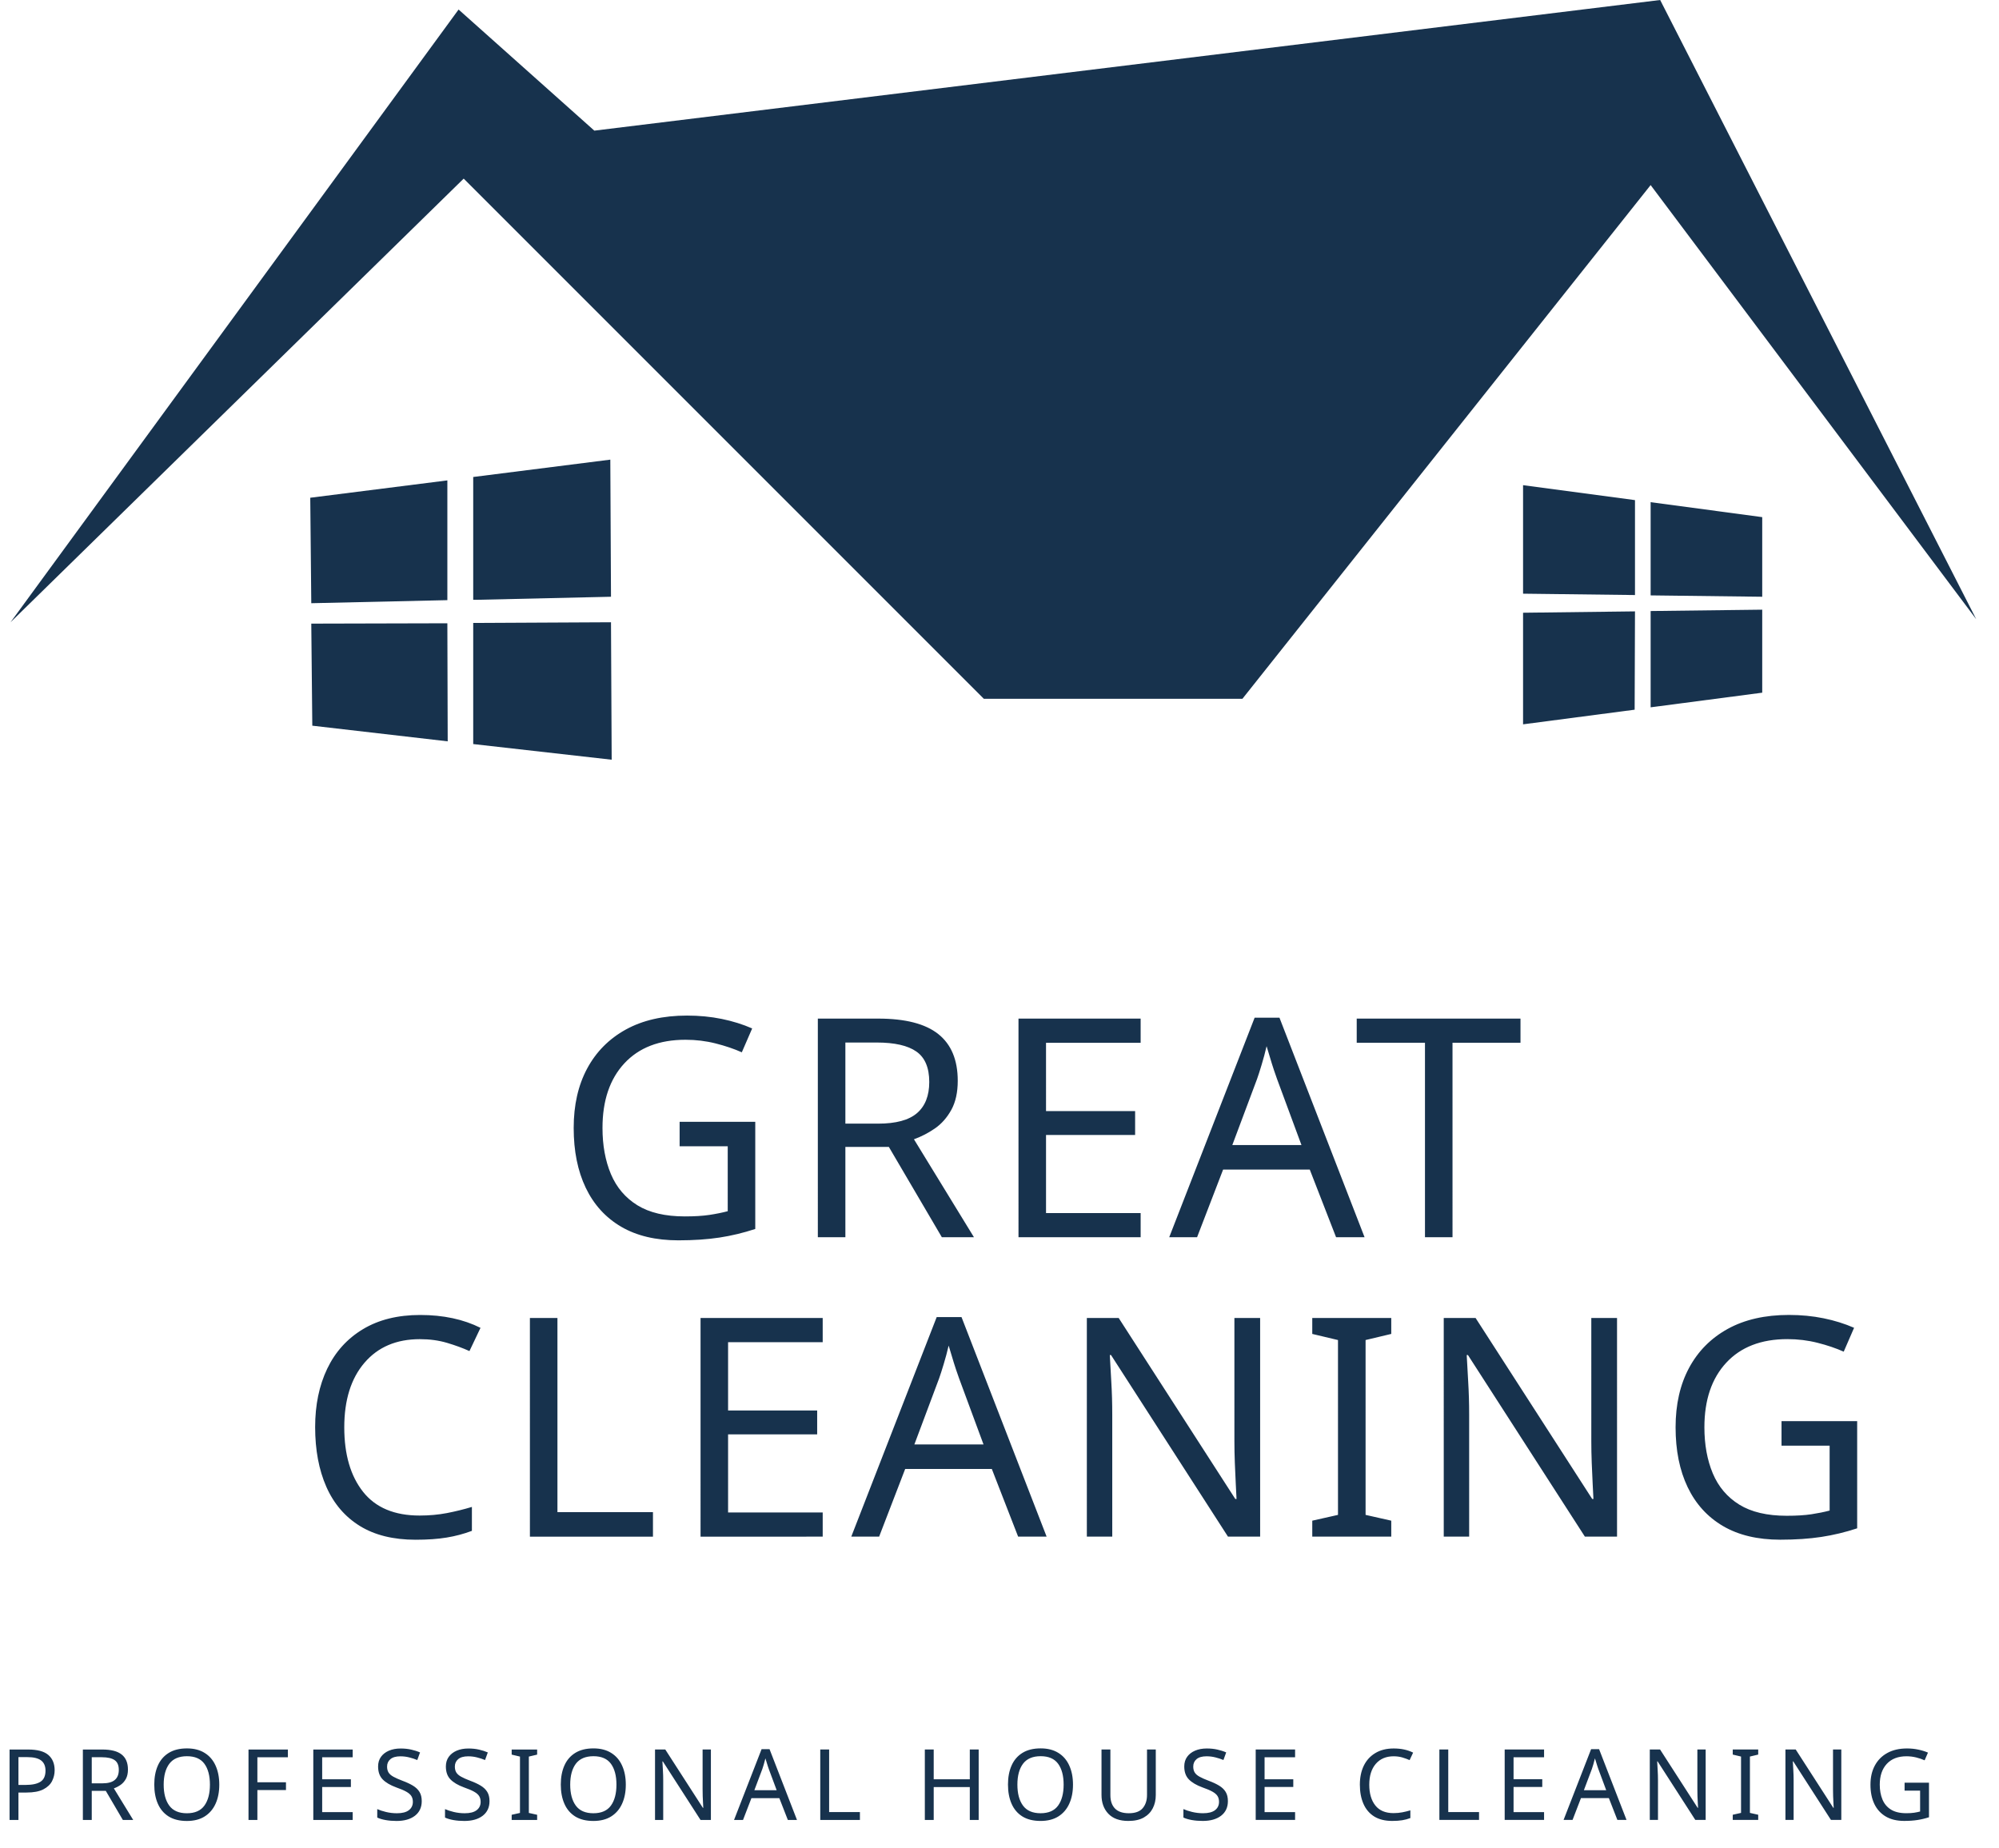
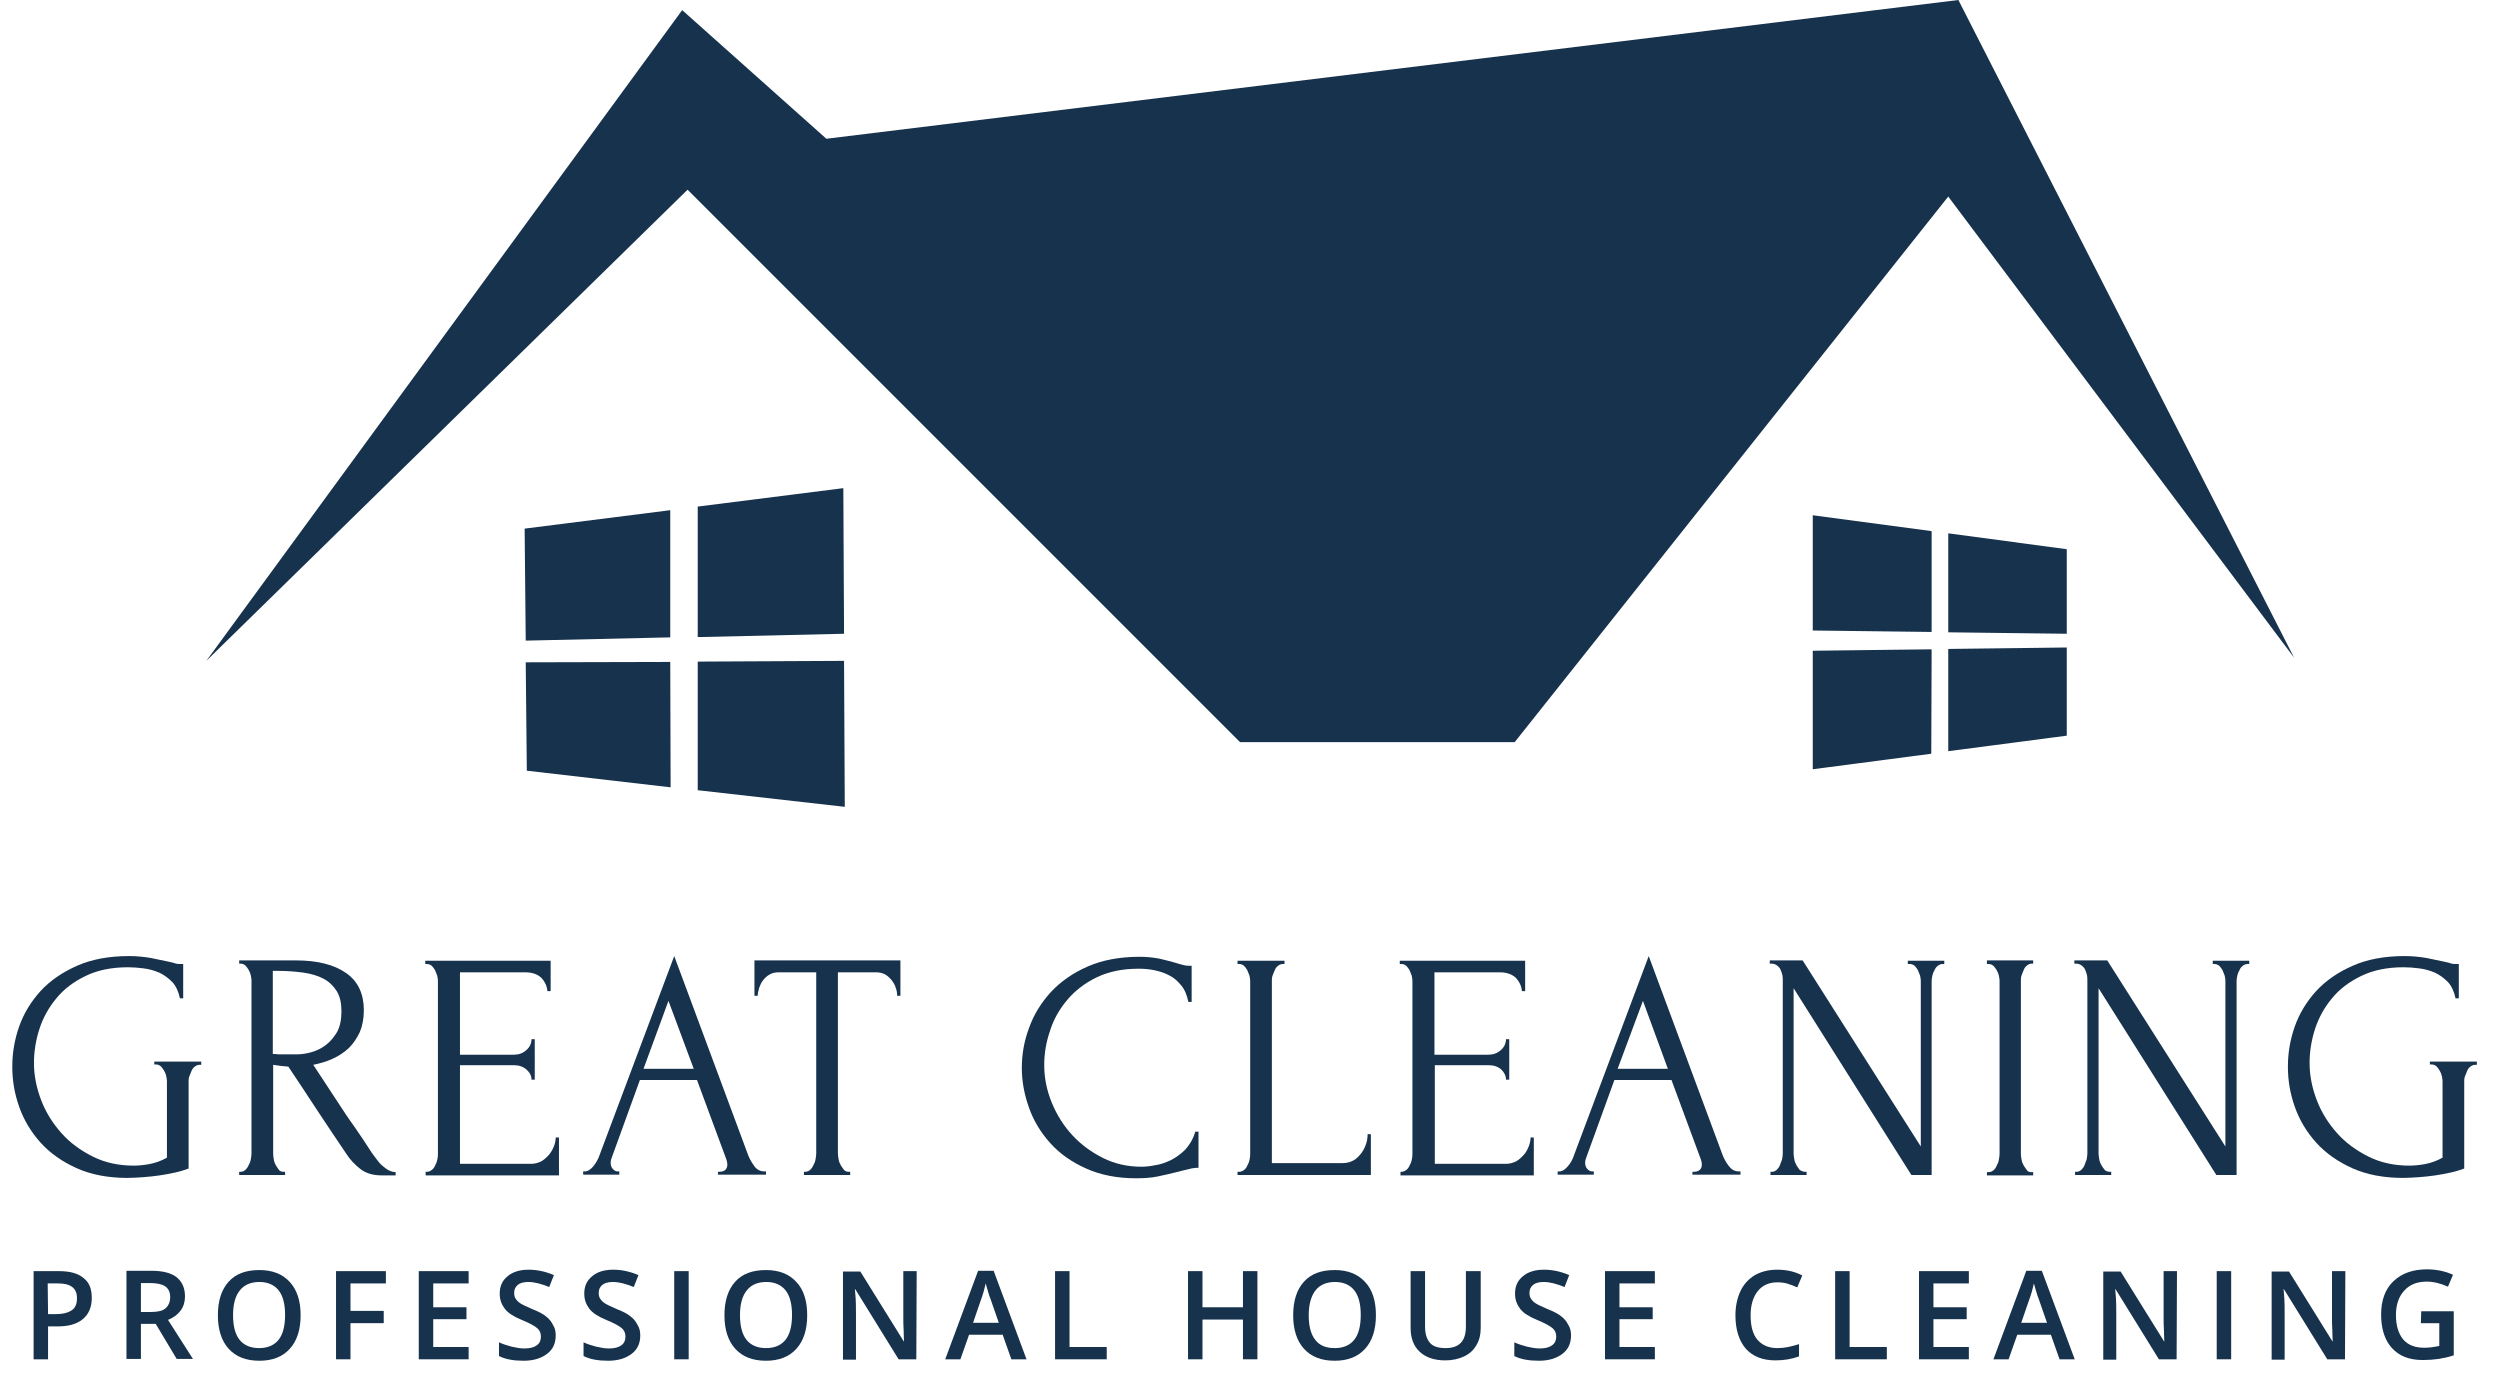
- <svg xmlns="http://www.w3.org/2000/svg" version="1.1" id="Layer_1" x="0px" y="0px" viewBox="0 0 587.6 543.1" style="enable-background:new 0 0 587.6 543.1;" xml:space="preserve">
+ <svg xmlns="http://www.w3.org/2000/svg" version="1.1" id="Layer_1" x="0px" y="0px" viewBox="0 0 691.9 386.1" style="enable-background:new 0 0 691.9 386.1;" xml:space="preserve">
  <style type="text/css">
- 	.st0{fill:#17324D;}
- 	.st1{font-family:'OpenSans-Semibold';}
- 	.st2{font-size:29px;}
- 	.st3{letter-spacing:4;}
- 	.st4{font-family:'Forum';}
- 	.st5{font-size:90px;}
- 	.st6{letter-spacing:3;}
+ 	.st0{enable-background:new    ;}
+ 	.st1{fill:#17324D;}
</style>
-   <g>
-     <text transform="matrix(1 -3.000000e-05 3.000000e-05 1 5.284486e-04 534.9366)" class="st0 st1 st2 st3">PROFESSIONAL HOUSE CLEANING</text>
-     <text transform="matrix(1 -3.000000e-05 3.000000e-05 1 163.1492 363.6626)">
-       <tspan x="0" y="0" class="st0 st4 st5 st6">GREAT</tspan>
-       <tspan x="-76" y="88" class="st0 st4 st5 st6">CLEANING</tspan>
-     </text>
+   <g class="st0">
+     <path class="st1" d="M25.4,359.2c0,2.5-0.8,4.5-2.5,5.9s-4,2-7.1,2h-2.5l0,9.1h-4l0-24.4h7c3,0,5.3,0.6,6.8,1.9   C24.7,354.9,25.4,356.7,25.4,359.2z M13.3,363.7h2.1c2,0,3.5-0.4,4.5-1.1s1.4-1.8,1.4-3.3c0-1.4-0.4-2.4-1.3-3.1s-2.2-1-4-1h-2.8   L13.3,363.7z" />
+     <path class="st1" d="M39,366.4l0,9.7h-4l0-24.4h6.9c3.1,0,5.5,0.6,7,1.8c1.5,1.2,2.3,3,2.3,5.3c0,3-1.6,5.2-4.7,6.5l6.9,10.8h-4.5   l-5.8-9.7H39z M39,363.1h2.8c1.9,0,3.2-0.3,4-1c0.8-0.7,1.3-1.7,1.3-3.1c0-1.4-0.5-2.4-1.4-3c-0.9-0.6-2.3-0.9-4.1-0.9H39L39,363.1   z" />
+     <path class="st1" d="M83.2,364c0,4-1,7.1-3,9.3c-2,2.2-4.8,3.3-8.4,3.3c-3.7,0-6.5-1.1-8.5-3.3c-2-2.2-3-5.3-3-9.3c0-4,1-7.1,3-9.3   c2-2.2,4.8-3.2,8.5-3.2c3.6,0,6.4,1.1,8.4,3.3S83.2,360,83.2,364z M64.5,364c0,3,0.6,5.3,1.8,6.8s3,2.3,5.4,2.3   c2.4,0,4.2-0.8,5.4-2.3c1.2-1.5,1.8-3.8,1.8-6.9c0-3-0.6-5.3-1.8-6.8c-1.2-1.5-3-2.3-5.3-2.3c-2.4,0-4.2,0.8-5.4,2.3   C65.1,358.7,64.5,361,64.5,364z" />
+     <path class="st1" d="M97,376.2h-4l0-24.4h13.8v3.4H97l0,7.6h9.2v3.4H97L97,376.2z" />
+     <path class="st1" d="M129.7,376.2l-13.8,0l0-24.4l13.8,0v3.4l-9.8,0l0,6.6l9.2,0v3.3l-9.2,0l0,7.7l9.8,0V376.2z" />
+     <path class="st1" d="M153.8,369.6c0,2.2-0.8,3.9-2.4,5.1c-1.6,1.2-3.7,1.9-6.5,1.9s-5-0.4-6.8-1.3l0-3.8c1.1,0.5,2.3,0.9,3.5,1.2   c1.3,0.3,2.4,0.5,3.5,0.5c1.6,0,2.7-0.3,3.5-0.9s1.1-1.4,1.1-2.4c0-0.9-0.3-1.7-1-2.3c-0.7-0.6-2.1-1.4-4.3-2.3   c-2.2-0.9-3.8-1.9-4.7-3.1c-0.9-1.2-1.4-2.5-1.4-4.2c0-2,0.7-3.6,2.2-4.8c1.4-1.2,3.4-1.8,5.8-1.8c2.3,0,4.7,0.5,7,1.5l-1.3,3.3   c-2.2-0.9-4.1-1.4-5.8-1.4c-1.3,0-2.3,0.3-2.9,0.8c-0.7,0.6-1,1.3-1,2.2c0,0.6,0.1,1.2,0.4,1.6c0.3,0.5,0.7,0.9,1.3,1.3   c0.6,0.4,1.7,0.9,3.3,1.6c1.8,0.7,3.1,1.4,3.9,2.1c0.8,0.6,1.4,1.4,1.8,2.2C153.6,367.5,153.8,368.5,153.8,369.6z" />
+     <path class="st1" d="M177.2,369.6c0,2.2-0.8,3.9-2.4,5.1c-1.6,1.2-3.7,1.9-6.5,1.9s-5-0.4-6.8-1.3l0-3.8c1.1,0.5,2.3,0.9,3.5,1.2   c1.3,0.3,2.4,0.5,3.5,0.5c1.6,0,2.7-0.3,3.5-0.9s1.1-1.4,1.1-2.4c0-0.9-0.3-1.7-1-2.3c-0.7-0.6-2.1-1.4-4.3-2.3   c-2.2-0.9-3.8-1.9-4.7-3.1c-0.9-1.2-1.4-2.5-1.4-4.2c0-2,0.7-3.6,2.2-4.8c1.4-1.2,3.4-1.8,5.8-1.8c2.3,0,4.7,0.5,7,1.5l-1.3,3.3   c-2.2-0.9-4.1-1.4-5.8-1.4c-1.3,0-2.3,0.3-2.9,0.8c-0.7,0.6-1,1.3-1,2.2c0,0.6,0.1,1.2,0.4,1.6c0.3,0.5,0.7,0.9,1.3,1.3   c0.6,0.4,1.7,0.9,3.3,1.6c1.8,0.7,3.1,1.4,3.9,2.1c0.8,0.6,1.4,1.4,1.8,2.2C177,367.5,177.2,368.5,177.2,369.6z" />
+     <path class="st1" d="M186.6,376.2l0-24.4l4,0l0,24.4L186.6,376.2z" />
+     <path class="st1" d="M223.4,364c0,4-1,7.1-3,9.3c-2,2.2-4.8,3.3-8.4,3.3c-3.7,0-6.5-1.1-8.5-3.3c-2-2.2-3-5.3-3-9.3   c0-4,1-7.1,3-9.3c2-2.2,4.8-3.2,8.5-3.2c3.6,0,6.4,1.1,8.4,3.3C222.4,356.9,223.4,360,223.4,364z M204.8,364c0,3,0.6,5.3,1.8,6.8   s3,2.3,5.4,2.3c2.4,0,4.2-0.8,5.4-2.3c1.2-1.5,1.8-3.8,1.8-6.9c0-3-0.6-5.3-1.8-6.8c-1.2-1.5-3-2.3-5.3-2.3c-2.4,0-4.2,0.8-5.4,2.3   C205.4,358.7,204.8,361,204.8,364z" />
+     <path class="st1" d="M253.6,376.2l-4.9,0l-12-19.4h-0.1l0.1,1.1c0.2,2.1,0.2,4,0.2,5.7l0,12.7h-3.6l0-24.4h4.8l12,19.3h0.1   c0-0.3-0.1-1.2-0.1-2.8c-0.1-1.6-0.1-2.9-0.1-3.8l0-12.8l3.7,0L253.6,376.2z" />
+     <path class="st1" d="M279.9,376.2l-2.4-6.8h-9.3l-2.4,6.8h-4.2l9.1-24.5h4.3l9.1,24.5H279.9z M276.4,366l-2.3-6.6   c-0.2-0.4-0.4-1.1-0.7-2.1c-0.3-1-0.5-1.7-0.6-2.1c-0.3,1.4-0.7,2.9-1.3,4.5l-2.2,6.4H276.4z" />
+     <path class="st1" d="M292,376.2l0-24.4h4l0,21h10.3v3.4H292z" />
+     <path class="st1" d="M348,376.2h-4v-11h-11.2v11h-4l0-24.4h4v10H344v-10h4L348,376.2z" />
+     <path class="st1" d="M380.8,364c0,4-1,7.1-3,9.3s-4.8,3.3-8.4,3.3c-3.7,0-6.5-1.1-8.5-3.3c-2-2.2-3-5.3-3-9.3c0-4,1-7.1,3-9.3   s4.8-3.2,8.5-3.2c3.6,0,6.4,1.1,8.4,3.3C379.8,356.9,380.8,360,380.8,364z M362.2,364c0,3,0.6,5.3,1.8,6.8c1.2,1.6,3,2.3,5.4,2.3   c2.4,0,4.2-0.8,5.4-2.3c1.2-1.5,1.8-3.8,1.8-6.9c0-3-0.6-5.3-1.8-6.8c-1.2-1.5-3-2.3-5.3-2.3c-2.4,0-4.2,0.8-5.4,2.3   S362.2,361,362.2,364z" />
+     <path class="st1" d="M409.8,351.8l0,15.8c0,1.8-0.4,3.4-1.2,4.7c-0.8,1.4-1.9,2.4-3.4,3.1c-1.5,0.7-3.2,1.1-5.2,1.1   c-3,0-5.4-0.8-7.1-2.4c-1.7-1.6-2.5-3.8-2.5-6.6l0-15.7h4l0,15.4c0,2,0.5,3.5,1.4,4.5c0.9,1,2.4,1.4,4.3,1.4c3.8,0,5.6-2,5.6-5.9   l0-15.4H409.8z" />
+     <path class="st1" d="M434.8,369.6c0,2.2-0.8,3.9-2.4,5.1c-1.6,1.2-3.7,1.9-6.5,1.9s-5-0.4-6.8-1.3v-3.8c1.1,0.5,2.3,0.9,3.5,1.2   c1.3,0.3,2.4,0.5,3.5,0.5c1.6,0,2.7-0.3,3.5-0.9s1.1-1.4,1.1-2.4c0-0.9-0.3-1.7-1-2.3c-0.7-0.6-2.1-1.4-4.3-2.3   c-2.2-0.9-3.8-1.9-4.7-3.1c-0.9-1.2-1.4-2.5-1.4-4.2c0-2,0.7-3.6,2.2-4.8c1.4-1.2,3.4-1.8,5.8-1.8c2.3,0,4.7,0.5,7,1.5l-1.3,3.3   c-2.2-0.9-4.1-1.4-5.8-1.4c-1.3,0-2.3,0.3-2.9,0.8c-0.7,0.6-1,1.3-1,2.2c0,0.6,0.1,1.2,0.4,1.6c0.3,0.5,0.7,0.9,1.3,1.3   c0.6,0.4,1.7,0.9,3.3,1.6c1.8,0.7,3.1,1.4,3.9,2.1c0.8,0.6,1.4,1.4,1.8,2.2C434.6,367.5,434.8,368.5,434.8,369.6z" />
+     <path class="st1" d="M458,376.2l-13.8,0l0-24.4l13.8,0v3.4l-9.8,0v6.6l9.2,0l0,3.3l-9.2,0v7.7l9.8,0V376.2z" />
+     <path class="st1" d="M491.9,354.9c-2.3,0-4.1,0.8-5.4,2.4c-1.3,1.6-2,3.9-2,6.7c0,3,0.6,5.3,1.9,6.8c1.3,1.5,3.1,2.3,5.5,2.3   c1,0,2-0.1,3-0.3c1-0.2,2-0.5,3-0.8v3.4c-1.9,0.7-4.1,1.1-6.5,1.1c-3.6,0-6.3-1.1-8.2-3.2c-1.9-2.2-2.9-5.3-2.9-9.3   c0-2.5,0.5-4.8,1.4-6.7s2.3-3.4,4-4.4c1.8-1,3.8-1.5,6.2-1.5c2.5,0,4.8,0.5,6.9,1.6l-1.4,3.3c-0.8-0.4-1.7-0.7-2.6-1   C493.9,355,492.9,354.9,491.9,354.9z" />
+     <path class="st1" d="M507.9,376.2l0-24.4h4l0,21l10.3,0v3.4L507.9,376.2z" />
+     <path class="st1" d="M544.9,376.2h-13.8l0-24.4h13.8v3.4h-9.8v6.6h9.2l0,3.3h-9.2v7.7h9.8V376.2z" />
+     <path class="st1" d="M570,376.2l-2.4-6.8h-9.3l-2.4,6.8h-4.2l9.1-24.5h4.3l9.1,24.5H570z M566.5,366l-2.3-6.6   c-0.2-0.4-0.4-1.1-0.7-2.1c-0.3-1-0.5-1.7-0.6-2.1c-0.3,1.4-0.7,2.9-1.3,4.5l-2.2,6.4H566.5z" />
+     <path class="st1" d="M602.4,376.2h-4.9l-12-19.4h-0.1l0.1,1.1c0.2,2.1,0.2,4,0.2,5.7l0,12.7h-3.6l0-24.4h4.8l12,19.3h0.1   c0-0.3-0.1-1.2-0.1-2.8c-0.1-1.6-0.1-2.9-0.1-3.8v-12.8h3.7L602.4,376.2z" />
+     <path class="st1" d="M613.5,376.2l0-24.4h4l0,24.4H613.5z" />
+     <path class="st1" d="M649,376.2h-4.9l-12-19.4H632l0.1,1.1c0.2,2.1,0.2,4,0.2,5.7l0,12.7h-3.6l0-24.4h4.8l12,19.3h0.1   c0-0.3-0.1-1.2-0.1-2.8c-0.1-1.6-0.1-2.9-0.1-3.8v-12.8h3.7L649,376.2z" />
+     <path class="st1" d="M670.1,362.9l9,0l0,12.2c-1.5,0.5-2.9,0.8-4.2,1c-1.4,0.2-2.8,0.3-4.4,0.3c-3.7,0-6.5-1.1-8.5-3.3   c-2-2.2-3-5.3-3-9.3c0-3.9,1.1-7,3.4-9.2c2.3-2.2,5.4-3.3,9.3-3.3c2.5,0,5,0.5,7.2,1.5l-1.4,3.3c-2-0.9-4-1.4-5.9-1.4   c-2.6,0-4.7,0.8-6.2,2.5c-1.5,1.6-2.3,3.9-2.3,6.7c0,3,0.7,5.2,2,6.8c1.4,1.6,3.3,2.3,5.9,2.3c1.3,0,2.7-0.2,4.1-0.5v-6.3h-5.1   L670.1,362.9z" />
+   </g>
+   <g class="st0">
+     <path class="st1" d="M42.8,293.8l12.9,0v0.9h-0.5c-0.5,0-0.9,0.2-1.3,0.5c-0.4,0.3-0.7,0.7-0.9,1.2c-0.2,0.5-0.4,1-0.6,1.5   c-0.2,0.5-0.2,1-0.2,1.4l0,24.1c-1.1,0.4-2.3,0.8-3.7,1.1c-1.4,0.3-2.8,0.6-4.3,0.8c-1.5,0.2-3,0.4-4.6,0.5c-1.6,0.1-3,0.2-4.3,0.2   c-5.4,0-10.1-0.9-14.1-2.7c-4-1.8-7.4-4.2-10-7.1c-2.6-2.9-4.6-6.2-5.9-9.9c-1.3-3.7-1.9-7.3-1.9-11.1c0-3.7,0.6-7.4,1.9-11.1   c1.3-3.7,3.3-6.9,5.9-9.8c2.7-2.9,6-5.2,10.1-7c4-1.8,8.9-2.7,14.4-2.7c2.1,0,4,0.2,5.9,0.5c1.8,0.4,3.4,0.7,4.8,1   c0.8,0.2,1.5,0.3,2,0.5c0.6,0.2,1.1,0.2,1.5,0.2h0.8l0,9.5h-0.9c-0.4-1.9-1.1-3.4-2.1-4.5c-1.1-1.1-2.3-2-3.6-2.6   c-1.4-0.6-2.8-1-4.4-1.2c-1.5-0.2-3-0.3-4.3-0.3c-4.5,0-8.4,0.8-11.7,2.4c-3.3,1.6-6,3.6-8.1,6.2c-2.1,2.5-3.7,5.4-4.7,8.5   c-1,3.1-1.5,6.3-1.5,9.4c0,3.5,0.7,6.9,2,10.3c1.3,3.4,3.2,6.4,5.6,9.1c2.4,2.7,5.3,4.8,8.7,6.5c3.4,1.7,7.2,2.5,11.3,2.5   c1.1,0,2.5-0.1,4.2-0.4c1.7-0.3,3.4-0.9,5-1.8l0-21.2c0-0.4-0.1-0.9-0.2-1.4c-0.1-0.5-0.3-1-0.6-1.5c-0.3-0.5-0.6-0.9-0.9-1.2   c-0.4-0.3-0.8-0.5-1.3-0.5h-0.5V293.8z" />
+     <path class="st1" d="M78.4,324.3h0.5v0.9H66.2v-0.9h0.5c0.4,0,0.8-0.2,1.2-0.5c0.4-0.4,0.7-0.8,0.9-1.3c0.3-0.5,0.5-1,0.6-1.6   c0.1-0.6,0.2-1.1,0.2-1.6l0-48c0-0.4-0.1-0.9-0.2-1.4c-0.1-0.5-0.3-1-0.6-1.5c-0.3-0.5-0.6-0.9-0.9-1.2c-0.4-0.3-0.8-0.5-1.2-0.5   h-0.5v-0.9h15.7c6,0,10.6,1.2,13.9,3.5c3.3,2.3,4.9,5.8,4.9,10.3c0,2.3-0.4,4.3-1.1,6c-0.8,1.7-1.8,3.2-3,4.4   c-1.3,1.2-2.7,2.2-4.5,3c-1.7,0.8-3.5,1.3-5.4,1.7l6.5,9.9c1.6,2.4,3.1,4.8,4.8,7.1c1.6,2.3,3.2,4.7,4.8,7.2   c0.4,0.6,0.9,1.2,1.4,1.9c0.5,0.7,1,1.3,1.6,1.8c0.6,0.5,1.2,1,1.8,1.3c0.6,0.3,1.3,0.5,1.9,0.5v0.9h-3.9c-2.4,0-4.4-0.6-5.9-1.8   c-1.5-1.2-2.8-2.5-3.8-4.1c-2.7-4-5.4-8-8.1-12.1c-2.7-4.1-5.3-8.1-8-12.1c-0.7-0.1-1.4-0.1-2.1-0.2c-0.8-0.1-1.5-0.2-2.1-0.3   l0,24.7c0,0.5,0.1,1,0.2,1.6c0.1,0.6,0.3,1.1,0.6,1.6c0.3,0.5,0.6,0.9,0.9,1.3C77.5,324.1,77.9,324.3,78.4,324.3z M75.5,268.8   l0,22.9H76c0.5,0.1,1.2,0.1,2.3,0.1c1,0,2.4,0,3.9,0c1.3,0,2.6-0.2,4-0.6c1.4-0.4,2.7-1,4-2c1.2-0.9,2.2-2.1,3.1-3.6   c0.8-1.5,1.2-3.4,1.2-5.7s-0.4-4.1-1.3-5.6c-0.9-1.4-2.1-2.6-3.6-3.4c-1.5-0.8-3.4-1.4-5.5-1.7c-2.2-0.3-4.5-0.5-7.1-0.5H75.5z" />
+     <path class="st1" d="M117.7,324.3l0.5,0c0.5,0,0.9-0.2,1.3-0.5c0.4-0.3,0.7-0.7,0.9-1.2c0.3-0.5,0.5-1,0.6-1.5   c0.1-0.5,0.2-1,0.2-1.5l0-48.2c0-0.4-0.1-0.9-0.2-1.4c-0.2-0.5-0.4-1-0.6-1.5c-0.3-0.5-0.6-0.9-0.9-1.2c-0.4-0.3-0.8-0.5-1.3-0.5   l-0.5,0v-0.9l34.7,0l0,8.4h-0.9c-0.1-1.4-0.7-2.6-1.6-3.6c-1-1-2.5-1.6-4.5-1.6h-18.1l0,22.8h14.9c1.4,0,2.5-0.4,3.5-1.3   c0.9-0.8,1.4-1.8,1.4-3h0.9l0,11.2h-0.9c0-1.1-0.5-2-1.4-2.8c-0.9-0.8-2.1-1.2-3.5-1.2h-14.9l0,27.3H147c1.1,0,2.1-0.3,3-0.8   c0.8-0.5,1.5-1.2,2.1-1.9c0.6-0.8,1-1.6,1.3-2.4c0.3-0.9,0.4-1.6,0.4-2.2h0.9l0,10.5l-36.9,0V324.3z" />
+     <path class="st1" d="M198.7,324.3h0.4c1.4,0,2.2-0.7,2.2-2c0-0.5-0.1-1-0.3-1.5l-8.1-21.9l-15.8,0l-7.8,21.5   c-0.2,0.5-0.3,0.9-0.3,1.3c0,0.8,0.2,1.4,0.6,1.8c0.4,0.5,0.9,0.7,1.3,0.7h0.5v0.9h-10v-0.9h0.5c0.8,0,1.5-0.5,2.3-1.4   c0.7-0.9,1.4-2,1.8-3.3l20.6-54.9l20.2,54.4c0.4,1.2,1,2.4,1.8,3.5c0.7,1.1,1.7,1.7,2.9,1.7h0.5v0.9h-13.3V324.3z M178.1,295.8   l13.9,0L185,277L178.1,295.8z" />
+     <path class="st1" d="M234.8,324.3h0.5v0.9h-12.8v-0.9h0.4c0.5,0,0.9-0.2,1.3-0.5c0.4-0.4,0.7-0.8,0.9-1.3c0.3-0.5,0.5-1,0.6-1.6   c0.1-0.6,0.2-1.1,0.2-1.6l0-50.2l-10.4,0c-1,0-1.8,0.2-2.5,0.6c-0.7,0.4-1.3,0.9-1.8,1.6c-0.5,0.6-0.8,1.3-1.1,2.1   c-0.2,0.8-0.4,1.5-0.4,2.2h-0.9l0-9.8l40.4,0l0,9.8h-0.9c0-0.7-0.1-1.5-0.4-2.2c-0.2-0.8-0.6-1.4-1.1-2.1c-0.5-0.6-1.1-1.2-1.8-1.6   c-0.7-0.4-1.6-0.6-2.5-0.6h-10.6l0,50.2c0,0.5,0.1,1,0.2,1.6c0.1,0.6,0.3,1.1,0.6,1.6c0.3,0.5,0.6,0.9,0.9,1.3   C233.9,324.1,234.3,324.3,234.8,324.3z" />
+     <path class="st1" d="M315.1,268.1c-4.4,0-8.3,0.8-11.6,2.4c-3.3,1.6-6,3.7-8.1,6.2c-2.2,2.6-3.8,5.4-4.8,8.6   c-1.1,3.2-1.6,6.3-1.6,9.5c0,3.5,0.7,7,2.1,10.4c1.4,3.4,3.3,6.4,5.7,9c2.4,2.6,5.3,4.7,8.5,6.3c3.2,1.6,6.8,2.4,10.5,2.4   c1.1,0,2.4-0.1,3.8-0.4c1.5-0.2,2.9-0.7,4.4-1.4c1.4-0.7,2.8-1.7,4-2.9c1.2-1.3,2.2-2.9,2.8-5h0.9l0,10c-0.9,0-1.8,0.1-2.8,0.4   c-1,0.2-2.1,0.5-3.3,0.8c-1.6,0.4-3.3,0.8-5.2,1.2c-1.9,0.4-3.9,0.5-6,0.5c-5.2,0-9.8-0.9-13.8-2.7c-4-1.8-7.3-4.1-9.9-7   s-4.6-6.1-5.9-9.8c-1.3-3.6-2-7.3-2-11c0-3.7,0.6-7.4,2-11.1c1.3-3.7,3.3-6.9,6-9.9c2.7-2.9,6.1-5.3,10.2-7.1   c4.1-1.8,8.9-2.7,14.4-2.7c2,0,3.8,0.2,5.4,0.5c1.6,0.4,3,0.7,4.3,1.1c0.9,0.3,1.7,0.5,2.5,0.7c0.7,0.2,1.5,0.2,2.2,0.2l0,10h-0.9   c-0.4-1.9-1-3.4-2-4.6c-1-1.2-2.1-2.2-3.4-2.8c-1.3-0.7-2.7-1.1-4.1-1.4C317.9,268.2,316.5,268.1,315.1,268.1z" />
+     <path class="st1" d="M342.5,324.3h0.5c0.5,0,0.9-0.2,1.3-0.5c0.4-0.3,0.7-0.7,0.9-1.2c0.3-0.5,0.5-1,0.6-1.5c0.1-0.5,0.2-1,0.2-1.5   l0-48.2c0-0.4-0.1-0.9-0.2-1.4c-0.2-0.5-0.4-1-0.6-1.5c-0.3-0.5-0.6-0.9-0.9-1.2c-0.4-0.3-0.8-0.5-1.3-0.5h-0.5v-0.9l13,0v0.9H355   c-0.5,0-0.9,0.2-1.3,0.5c-0.4,0.3-0.7,0.7-0.9,1.2c-0.2,0.5-0.4,1-0.6,1.5c-0.2,0.5-0.2,1-0.2,1.4l0,50.5h19.7c1.1,0,2.1-0.3,3-0.8   c0.8-0.5,1.5-1.2,2.1-2c0.6-0.8,1-1.7,1.3-2.6c0.3-0.9,0.4-1.8,0.4-2.6h0.9v11.3l-36.9,0V324.3z" />
+     <path class="st1" d="M387.4,324.3h0.5c0.5,0,0.9-0.2,1.3-0.5c0.4-0.3,0.7-0.7,0.9-1.2c0.3-0.5,0.5-1,0.6-1.5c0.1-0.5,0.2-1,0.2-1.5   l0-48.2c0-0.4-0.1-0.9-0.2-1.4c-0.2-0.5-0.4-1-0.6-1.5c-0.3-0.5-0.6-0.9-0.9-1.2c-0.4-0.3-0.8-0.5-1.3-0.5h-0.5v-0.9l34.7,0v8.4   h-0.9c-0.1-1.4-0.7-2.6-1.6-3.6c-1-1-2.5-1.6-4.5-1.6l-18.1,0l0,22.8l14.9,0c1.4,0,2.5-0.4,3.5-1.3c0.9-0.8,1.4-1.8,1.4-3h0.9   l0,11.2h-0.9c0-1.1-0.5-2-1.3-2.8c-0.9-0.8-2.1-1.2-3.5-1.2l-14.9,0l0,27.3l19.7,0c1.1,0,2.1-0.3,3-0.8c0.8-0.5,1.5-1.2,2.1-1.9   s1-1.6,1.3-2.4c0.3-0.9,0.4-1.6,0.4-2.2h0.9l0,10.5l-36.9,0V324.3z" />
+     <path class="st1" d="M468.4,324.3h0.4c1.4,0,2.2-0.7,2.2-2c0-0.5-0.1-1-0.3-1.5l-8.1-21.9h-15.8l-7.8,21.5   c-0.2,0.5-0.3,0.9-0.3,1.3c0,0.8,0.2,1.4,0.6,1.8c0.4,0.5,0.9,0.7,1.3,0.7h0.5v0.9h-10v-0.9h0.5c0.8,0,1.5-0.5,2.3-1.4   c0.8-0.9,1.4-2,1.8-3.3l20.6-54.9l20.2,54.4c0.4,1.2,1,2.4,1.8,3.5c0.8,1.1,1.7,1.7,2.9,1.7h0.5v0.9l-13.3,0V324.3z M447.7,295.8   h13.9l-6.9-18.8L447.7,295.8z" />
+     <path class="st1" d="M499.5,324.3h0.5v0.9h-10v-0.9h0.5c0.4,0,0.8-0.2,1.2-0.5c0.4-0.4,0.7-0.8,0.9-1.3c0.2-0.5,0.4-1,0.6-1.6   c0.1-0.6,0.2-1.1,0.2-1.6l0-48c0-0.4,0-0.9-0.1-1.4s-0.3-1-0.5-1.5c-0.2-0.5-0.6-0.9-1-1.2c-0.4-0.3-0.9-0.5-1.5-0.5h-0.5v-0.9h9.1   l32.7,51.5l0-45.9c0-0.4-0.1-0.9-0.2-1.4c-0.2-0.5-0.4-1-0.6-1.5c-0.3-0.5-0.6-0.9-0.9-1.2c-0.4-0.3-0.8-0.5-1.3-0.5H528v-0.9h10.1   v0.9h-0.5c-0.5,0-0.9,0.2-1.3,0.5c-0.4,0.3-0.7,0.7-0.9,1.2c-0.3,0.5-0.5,1-0.6,1.5c-0.1,0.5-0.2,1-0.2,1.4l0,53.8h-5.6l-32.6-51.7   l0,45.8c0,0.5,0.1,1,0.2,1.6c0.1,0.6,0.3,1.1,0.6,1.6c0.3,0.5,0.6,0.9,0.9,1.3C498.6,324.1,499,324.3,499.5,324.3z" />
+     <path class="st1" d="M549.9,265.8h12.8v0.9h-0.5c-0.4,0-0.8,0.2-1.2,0.5c-0.4,0.3-0.7,0.7-0.9,1.2c-0.2,0.5-0.4,1-0.6,1.5   c-0.2,0.6-0.2,1.1-0.2,1.5l0,48c0,0.5,0.1,1,0.2,1.6c0.1,0.6,0.3,1.1,0.6,1.6c0.3,0.5,0.6,0.9,0.9,1.3c0.3,0.4,0.7,0.5,1.2,0.5h0.5   v0.9h-12.8v-0.9h0.5c0.5,0,0.9-0.2,1.3-0.5c0.4-0.3,0.7-0.8,0.9-1.3c0.3-0.5,0.5-1,0.6-1.6c0.1-0.6,0.2-1.1,0.2-1.6l0-48   c0-0.4-0.1-0.9-0.2-1.4c-0.1-0.5-0.3-1-0.6-1.5c-0.3-0.5-0.6-0.9-0.9-1.2c-0.4-0.3-0.8-0.5-1.3-0.5h-0.5V265.8z" />
+     <path class="st1" d="M583.8,324.3h0.5v0.9h-10v-0.9h0.5c0.4,0,0.8-0.2,1.2-0.5c0.4-0.4,0.7-0.8,0.9-1.3c0.2-0.5,0.4-1,0.6-1.6   c0.1-0.6,0.2-1.1,0.2-1.6l0-48c0-0.4,0-0.9-0.1-1.4s-0.3-1-0.5-1.5c-0.2-0.5-0.6-0.9-1-1.2c-0.4-0.3-0.9-0.5-1.5-0.5h-0.5v-0.9h9.1   l32.7,51.5l0-45.9c0-0.4-0.1-0.9-0.2-1.4c-0.2-0.5-0.4-1-0.6-1.5c-0.3-0.5-0.6-0.9-0.9-1.2c-0.4-0.3-0.8-0.5-1.3-0.5h-0.5v-0.9   h10.1v0.9H622c-0.5,0-0.9,0.2-1.3,0.5c-0.4,0.3-0.7,0.7-0.9,1.2c-0.3,0.5-0.5,1-0.6,1.5c-0.1,0.5-0.2,1-0.2,1.4l0,53.8h-5.6   l-32.6-51.7l0,45.8c0,0.5,0.1,1,0.2,1.6c0.1,0.6,0.3,1.1,0.6,1.6c0.3,0.5,0.6,0.9,0.9,1.3C582.9,324.1,583.3,324.3,583.8,324.3z" />
+     <path class="st1" d="M672.6,293.8h12.9v0.9H685c-0.5,0-0.9,0.2-1.3,0.5c-0.4,0.3-0.7,0.7-0.9,1.2c-0.2,0.5-0.4,1-0.6,1.5   c-0.2,0.5-0.2,1-0.2,1.4l0,24.1c-1.1,0.4-2.3,0.8-3.7,1.1c-1.4,0.3-2.8,0.6-4.3,0.8c-1.5,0.2-3,0.4-4.6,0.5c-1.6,0.1-3,0.2-4.3,0.2   c-5.4,0-10.1-0.9-14.1-2.7c-4-1.8-7.4-4.2-10-7.1c-2.6-2.9-4.6-6.2-5.9-9.9c-1.3-3.7-1.9-7.3-1.9-11.1c0-3.7,0.6-7.4,1.9-11.1   c1.3-3.7,3.3-6.9,5.9-9.8c2.7-2.9,6-5.2,10.1-7c4-1.8,8.9-2.7,14.4-2.7c2.1,0,4,0.2,5.9,0.5c1.8,0.4,3.4,0.7,4.8,1   c0.8,0.2,1.5,0.3,2,0.5c0.6,0.2,1.1,0.2,1.5,0.2h0.8v9.5h-0.9c-0.4-1.9-1.1-3.4-2.1-4.5c-1.1-1.1-2.3-2-3.6-2.6   c-1.4-0.6-2.8-1-4.4-1.2c-1.5-0.2-3-0.3-4.3-0.3c-4.5,0-8.4,0.8-11.7,2.4c-3.3,1.6-6,3.6-8.1,6.2c-2.1,2.5-3.7,5.4-4.7,8.5   c-1,3.1-1.5,6.3-1.5,9.4c0,3.5,0.7,6.9,2,10.3c1.3,3.4,3.2,6.4,5.6,9.1c2.4,2.7,5.3,4.8,8.7,6.5c3.4,1.7,7.2,2.5,11.3,2.5   c1.1,0,2.5-0.1,4.2-0.4c1.7-0.3,3.4-0.9,5-1.8l0-21.2c0-0.4-0.1-0.9-0.2-1.4c-0.1-0.5-0.3-1-0.6-1.5c-0.3-0.5-0.6-0.9-0.9-1.2   c-0.4-0.3-0.8-0.5-1.3-0.5h-0.5V293.8z" />
  </g>
  <g>
    <g>
-       <polygon class="st0" points="131.5,141.2 131.5,176.4 91.5,177.3 91.2,146.3   " />
-       <polygon class="st0" points="179.6,175.4 140.1,176.3 139.1,176.3 139.1,140.2 179.4,135.1   " />
-       <polygon class="st0" points="131.5,183.2 131.6,217.9 91.8,213.3 91.5,183.3 91.8,183.3   " />
-       <polygon class="st0" points="179.8,223.3 139.1,218.7 139.1,183.1 140.1,183.1 179.6,182.9   " />
+       <polygon class="st1" points="185.5,141.2 185.5,176.4 145.5,177.3 145.2,146.3   " />
+       <polygon class="st1" points="233.6,175.4 194.1,176.3 193.1,176.3 193.1,140.2 233.4,135.1   " />
+       <polygon class="st1" points="185.5,183.2 185.6,217.9 145.8,213.3 145.5,183.3 145.8,183.3   " />
+       <polygon class="st1" points="233.8,223.3 193.1,218.7 193.1,183.1 194.1,183.1 233.6,182.9   " />
    </g>
    <g>
-       <polygon class="st0" points="480.6,179.7 480.5,208.6 447.7,212.9 447.7,180.1   " />
-       <polygon class="st0" points="480.6,147 480.6,174.9 447.7,174.5 447.7,142.6   " />
-       <polyline class="st0" points="485.2,179.6 485.2,207.9 518,203.6 518,179.2   " />
-       <polyline class="st0" points="518,175.4 518,152 485.2,147.6 485.2,175   " />
+       <polygon class="st1" points="534.6,179.7 534.5,208.6 501.7,212.9 501.7,180.1   " />
+       <polygon class="st1" points="534.6,147 534.6,174.9 501.7,174.5 501.7,142.6   " />
+       <polyline class="st1" points="539.2,179.6 539.2,207.9 572,203.6 572,179.2   " />
+       <polyline class="st1" points="572,175.4 572,152 539.2,147.6 539.2,175   " />
    </g>
-     <polygon class="st0" points="3.1,182.9 134.8,2.8 174.7,38.4 488,0 580.9,182 485.2,54.4 365.2,205.4 289.2,205.4 136.3,52.5  " />
+     <polygon class="st1" points="57.1,182.9 188.8,2.8 228.7,38.4 542,0 634.9,182 539.2,54.4 419.2,205.4 343.2,205.4 190.3,52.5  " />
  </g>
</svg>
